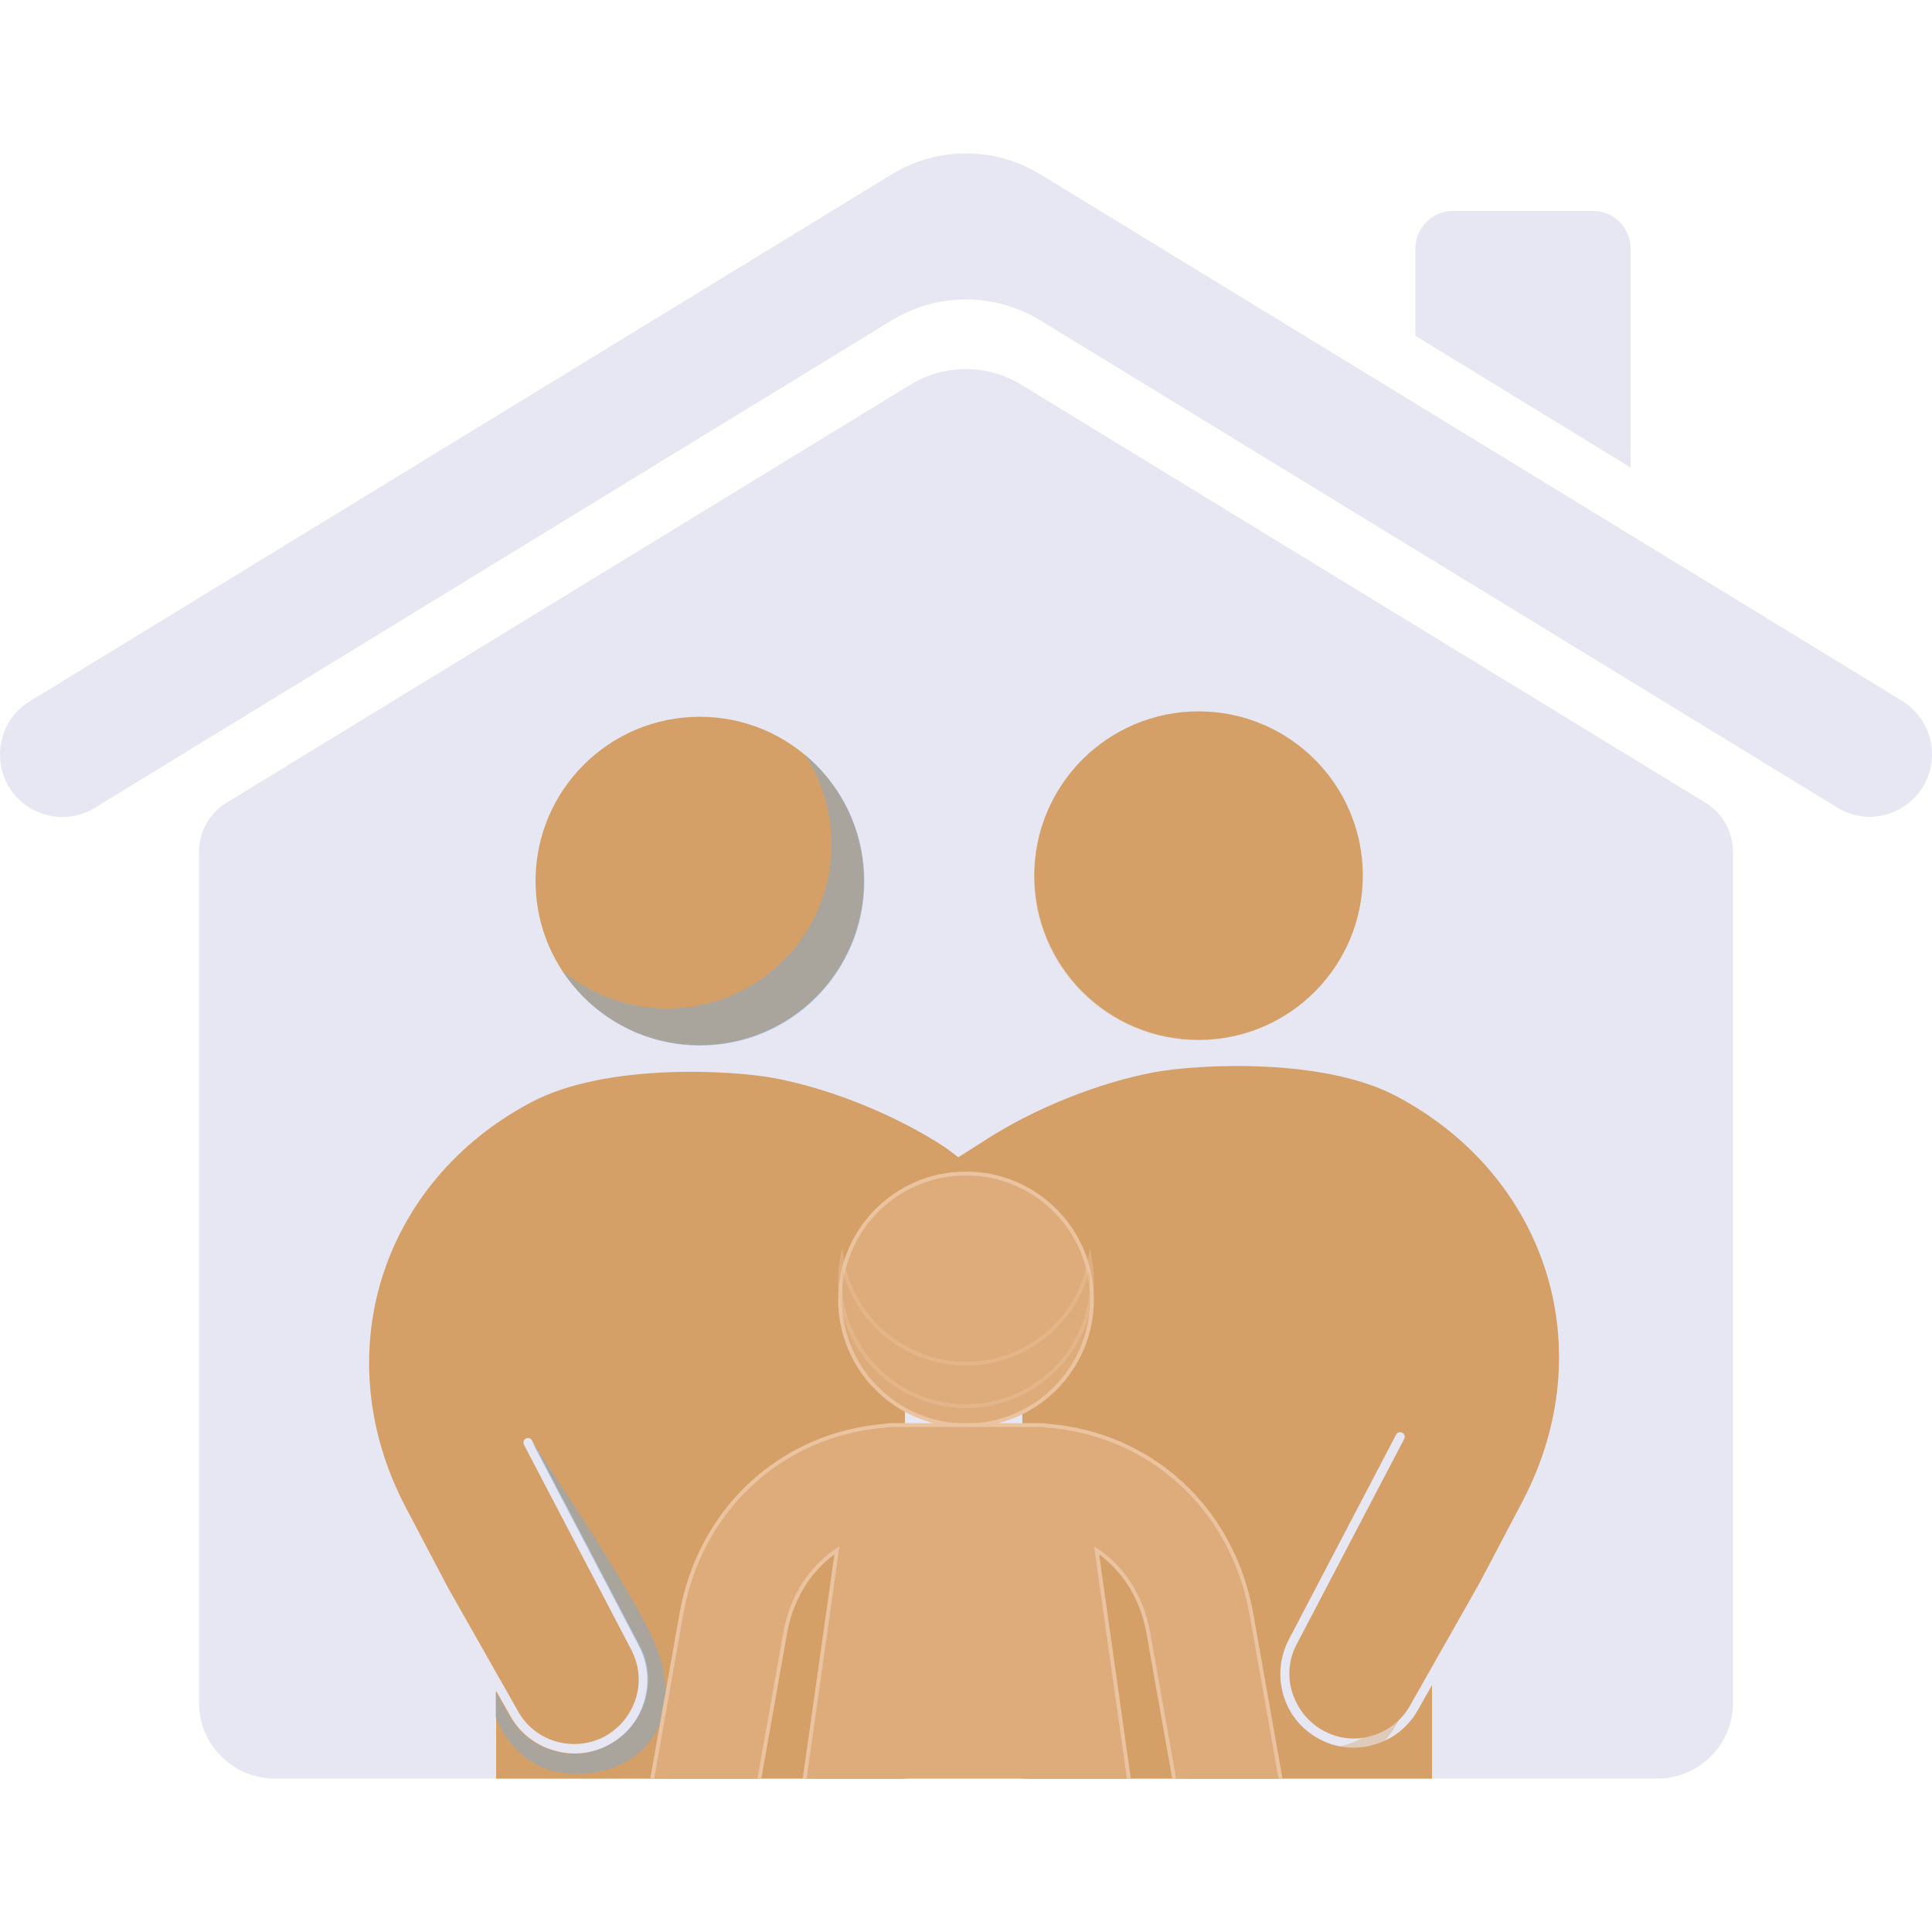
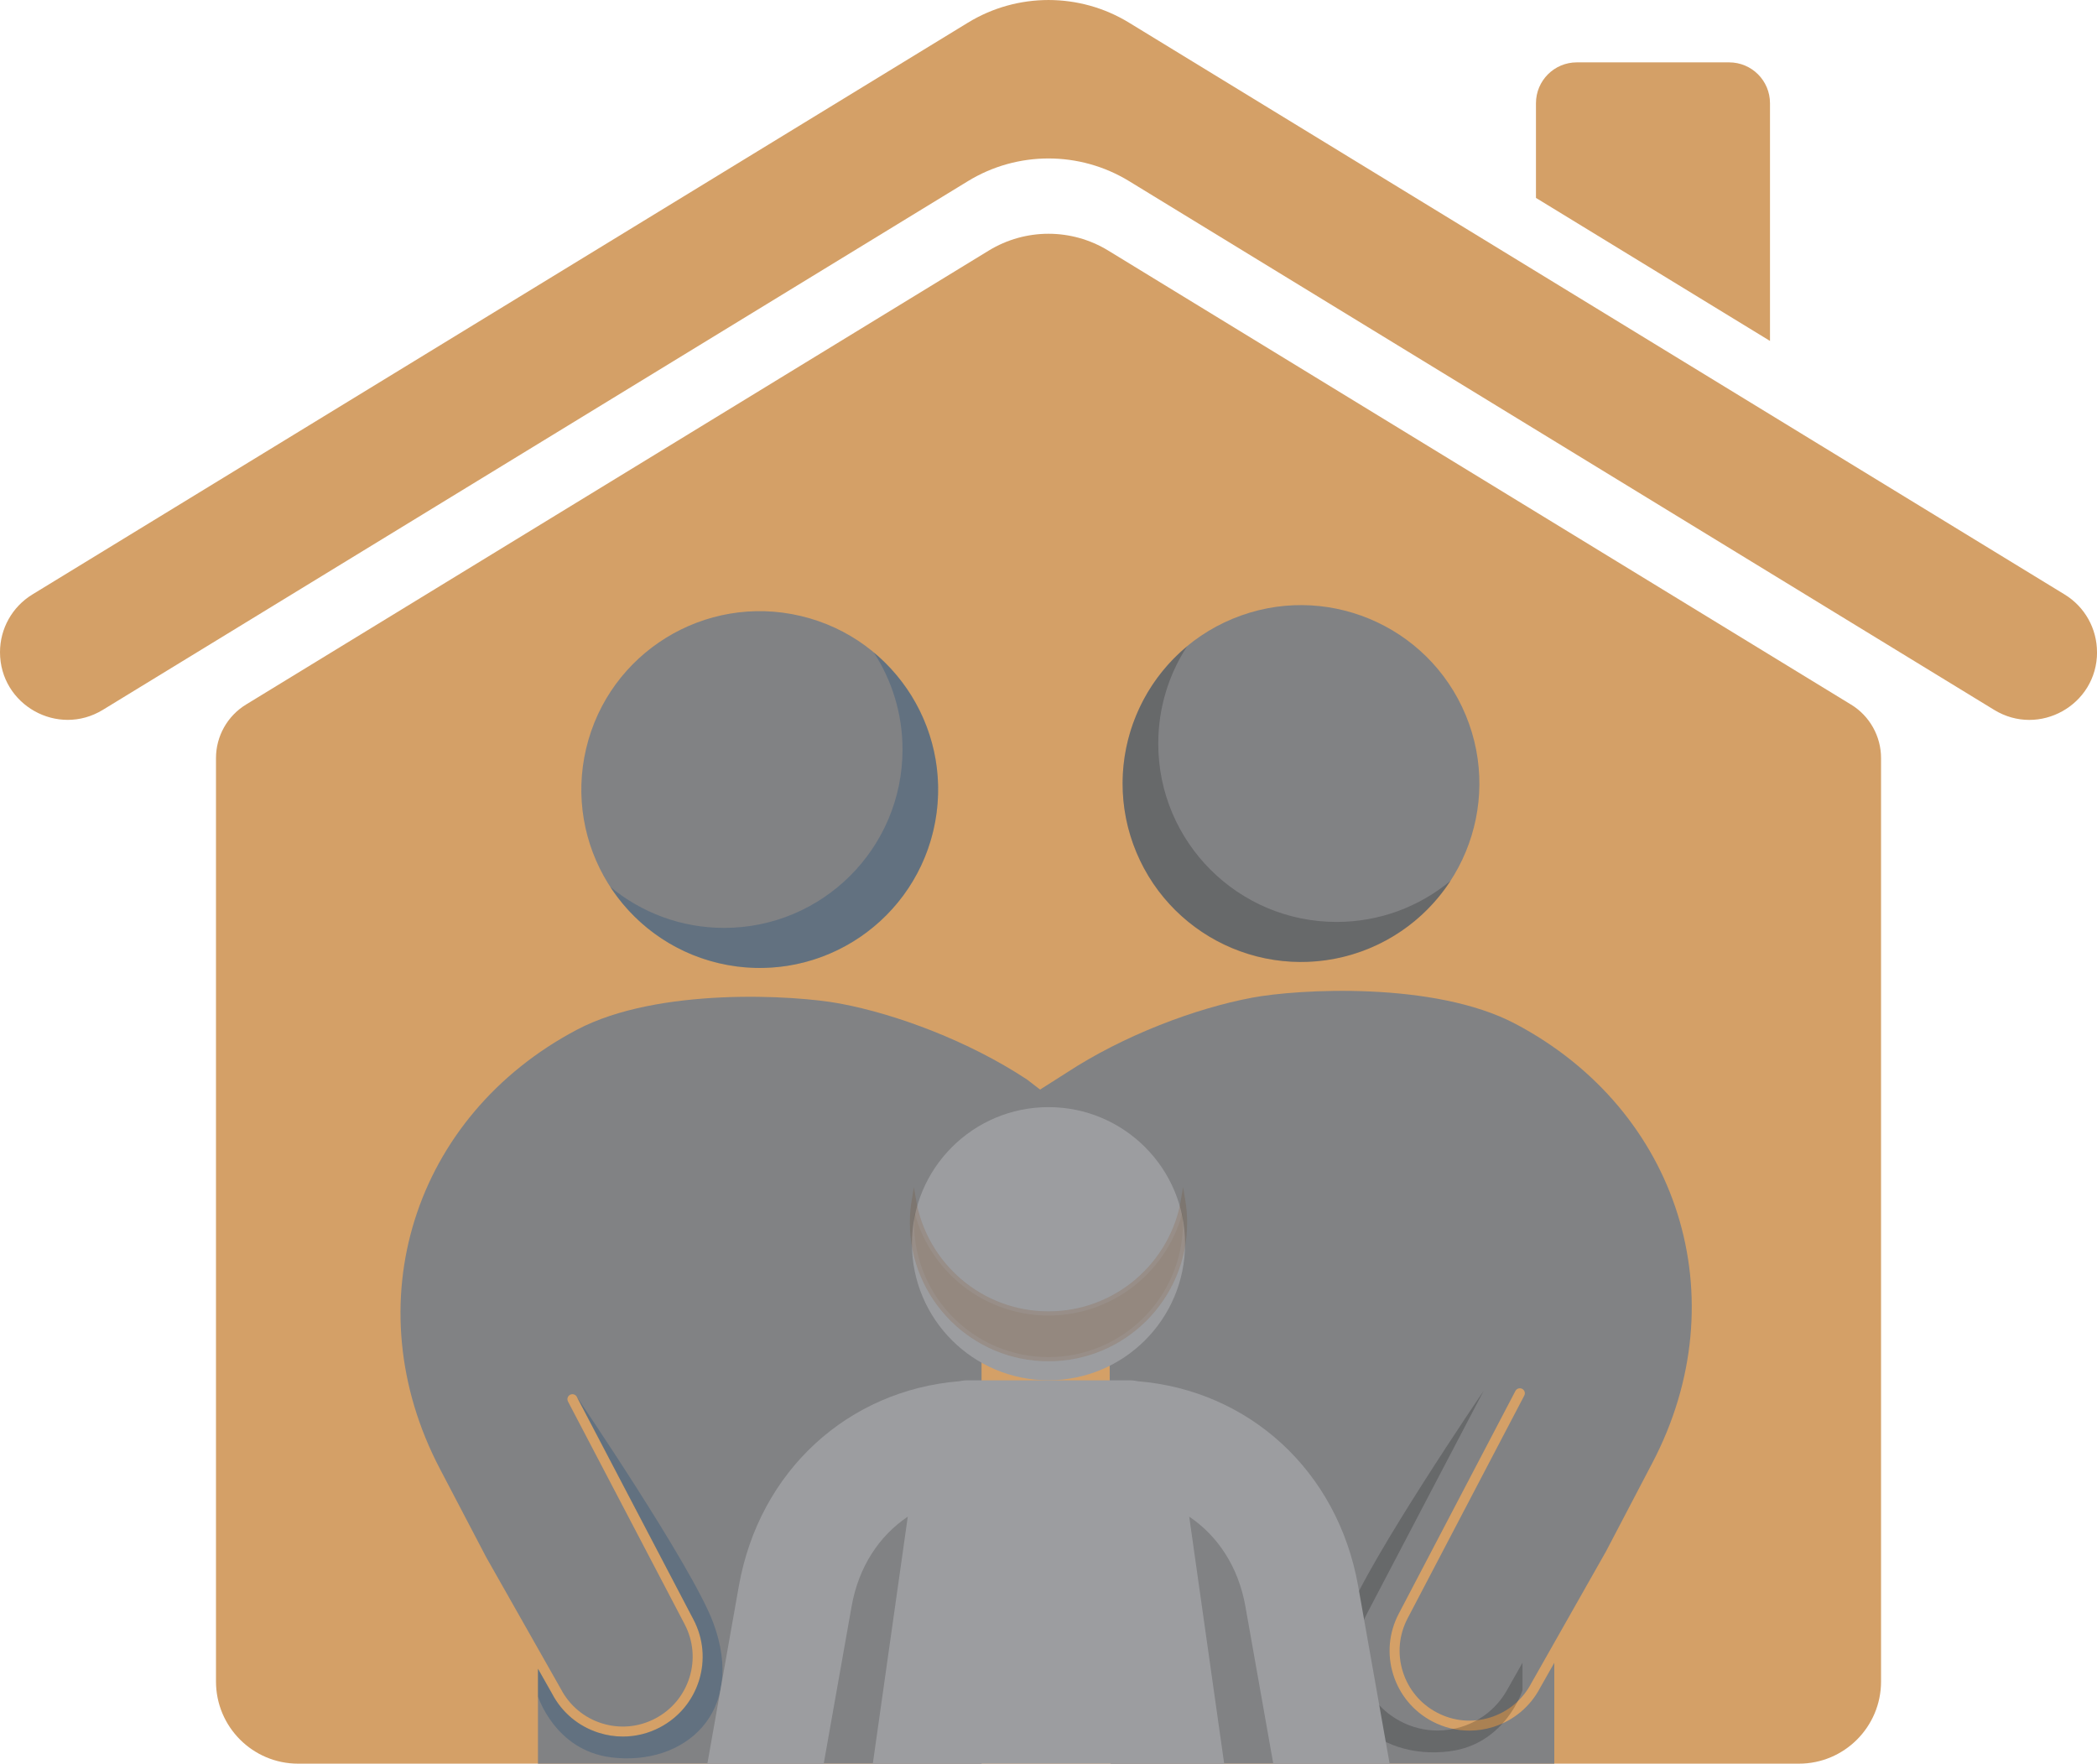
- <svg xmlns="http://www.w3.org/2000/svg" xmlns:xlink="http://www.w3.org/1999/xlink" version="1.1" id="Capa_1" x="0px" y="0px" viewBox="0 0 500 500" style="enable-background:new 0 0 500 500;" xml:space="preserve">
-   <style type="text/css">
- 	.st0{fill:#E6E7F2;}
- 	.st1{clip-path:url(#SVGID_2_);}
- 	.st2{fill:#D4A067;}
- 	.st3{opacity:0.4;fill:#6AADED;enable-background:new    ;}
- 	.st4{opacity:0.4;}
- 	.st5{fill:#6AADED;}
- 	.st6{opacity:0.4;fill:#D4A067;enable-background:new    ;}
- 	.st7{fill:#DDAC7A;stroke:#EAC3A0;stroke-miterlimit:10;}
- 	.st8{opacity:0.4;fill:#DDAC7A;stroke:#EAC3A0;stroke-miterlimit:10;enable-background:new    ;}
- </style>
-   <g>
-     <g id="Capa_2_1_">
+ <svg xmlns="http://www.w3.org/2000/svg" viewBox="0 0 500 420.52">
+   <defs>
+     <style>
+       .cls-1, .cls-2 {
+         fill: #818284;
+       }
+ 
+       .cls-3, .cls-2, .cls-4, .cls-5 {
+         mix-blend-mode: multiply;
+         opacity: .4;
+       }
+ 
+       .cls-6, .cls-4 {
+         fill: #6aaded;
+       }
+ 
+       .cls-7 {
+         fill: #d4a067;
+       }
+ 
+       .cls-8 {
+         isolation: isolate;
+       }
+ 
+       .cls-5 {
+         fill: #ddac7a;
+         stroke: #eac3a0;
+         stroke-miterlimit: 10;
+       }
+ 
+       .cls-9 {
+         clip-path: url(#clippath);
+       }
+ 
+       .cls-10 {
+         fill: none;
+       }
+ 
+       .cls-11 {
+         fill: #9c9da0;
+       }
+     </style>
+     <clipPath id="clippath">
+       <path class="cls-10" d="m441.34,167.99l-177.09-108.24c-8.75-5.35-19.75-5.35-28.5,0L58.66,167.99c-4.45,2.72-7.16,7.55-7.16,12.77v220.17c0,10.82,8.77,19.59,19.59,19.59h357.83c10.82,0,19.59-8.77,19.59-19.59v-220.17c0-5.21-2.71-10.05-7.16-12.77Z" />
+     </clipPath>
+   </defs>
+   <g class="cls-8">
+     <g id="Capa_2" data-name="Capa 2">
      <g id="OBJECTS">
        <g>
-           <path class="st0" d="M441.3,207.7L264.2,99.5c-8.8-5.3-19.8-5.3-28.5,0L58.7,207.7c-4.5,2.7-7.2,7.6-7.2,12.8v220.2      c0,10.8,8.8,19.6,19.6,19.6h357.8c10.8,0,19.6-8.8,19.6-19.6V220.5C448.5,215.3,445.8,210.4,441.3,207.7L441.3,207.7z" />
-           <path class="st0" d="M500,195.2c0-5.6-2.9-10.8-7.7-13.8L269.2,45.1c-11.8-7.2-26.6-7.2-38.4,0L7.7,181.5      c-4.8,2.9-7.7,8.1-7.7,13.8l0,0c0,12.6,13.8,20.3,24.5,13.8L230.8,82.9c11.8-7.2,26.6-7.2,38.4,0L475.5,209      C486.2,215.6,500,207.8,500,195.2L500,195.2L500,195.2z" />
-           <path class="st0" d="M412.3,54.6H376c-5.4,0-9.7,4.4-9.7,9.7v22.6L422,121V64.3C422,59,417.7,54.6,412.3,54.6z" />
+           <path class="cls-7" d="m441.34,167.99l-177.09-108.24c-8.75-5.35-19.75-5.35-28.5,0L58.66,167.99c-4.45,2.72-7.16,7.55-7.16,12.77v220.17c0,10.82,8.77,19.59,19.59,19.59h357.83c10.82,0,19.59-8.77,19.59-19.59v-220.17c0-5.21-2.71-10.05-7.16-12.77Z" />
+           <path class="cls-7" d="m500,155.5c0-5.62-2.92-10.83-7.71-13.75L269.21,5.41c-11.79-7.21-26.63-7.21-38.43,0L7.71,141.75c-4.79,2.93-7.71,8.14-7.71,13.75h0c0,12.59,13.78,20.32,24.53,13.75L230.79,43.19c11.8-7.21,26.63-7.21,38.43,0l206.26,126.07c10.74,6.57,24.53-1.17,24.53-13.75h0Z" />
+           <path class="cls-7" d="m412.29,14.87h-36.32c-5.38,0-9.74,4.36-9.74,9.74v22.58l55.8,34.1V24.61c0-5.38-4.36-9.74-9.74-9.74Z" />
        </g>
-         <g>
-           <defs>
-             <path id="SVGID_1_" d="M441.3,207.7L264.2,99.5c-8.8-5.3-19.8-5.3-28.5,0L58.7,207.7c-4.5,2.7-7.2,7.6-7.2,12.8v220.2       c0,10.8,8.8,19.6,19.6,19.6h357.8c10.8,0,19.6-8.8,19.6-19.6V220.5C448.5,215.3,445.8,210.4,441.3,207.7L441.3,207.7z" />
-           </defs>
-           <clipPath id="SVGID_2_">
-             <use xlink:href="#SVGID_1_" style="overflow:visible;" />
-           </clipPath>
-           <g class="st1">
+         <g class="cls-9">
+           <g>
            <g>
-               <g>
-                 <circle class="st2" cx="181.1" cy="228" r="42.5" />
-                 <polygon class="st2" points="242.5,347 265.5,361.1 265.5,332.9        " />
-                 <path class="st2" d="M244.7,297c-13.7-9-30.9-15.5-44.4-18c-10.7-2-43.3-4-62.7,6.2c-39.1,20.6-53.2,65.5-32.7,104.7         l11.1,21.1l17.8,31.4c2.1,4,5.6,6.9,9.8,8.2c4.2,1.3,8.8,0.9,12.7-1.1c3.9-2.1,6.8-5.5,8.2-9.8s0.9-8.8-1.1-12.7l-27.8-53.1         c-0.3-0.6-0.1-1.3,0.5-1.6c0.6-0.3,1.3-0.1,1.6,0.5l27.8,53.1c2.4,4.5,2.8,9.7,1.3,14.5c-1.5,4.9-4.8,8.8-9.3,11.2         c-2.8,1.5-5.8,2.2-8.8,2.2c-1.9,0-3.8-0.3-5.7-0.9c-4.9-1.5-8.8-4.8-11.2-9.3l-3.4-6v33.2c0,11,8.9,19.9,19.9,19.9h66         c11,0,19.9-8.9,19.9-19.9V310.5l15.4-9.8L244.7,297L244.7,297z" />
-               </g>
-               <g>
-                 <path class="st3" d="M208.3,195.3c4.3,6.7,6.9,14.6,6.9,23.2c0,23.5-19,42.5-42.5,42.5c-10.3,0-19.8-3.7-27.2-9.8         c7.6,11.7,20.7,19.4,35.7,19.4c23.5,0,42.5-19,42.5-42.5C223.7,214.8,217.7,203.1,208.3,195.3L208.3,195.3z" />
-                 <g class="st4">
-                   <path class="st5" d="M145.6,458.8c17.6,2.2,32.5-10.7,24.4-32.2c-5-13.4-32.5-53.7-32.5-53.7l27.8,53.1          c2.4,4.5,2.8,9.7,1.3,14.5c-1.5,4.9-4.8,8.8-9.3,11.2c-2.8,1.5-5.8,2.2-8.8,2.2c-1.9,0-3.8-0.3-5.7-0.9          c-4.9-1.5-8.8-4.8-11.2-9.3l-3.4-6v6.6C128.3,444.2,132.3,457,145.6,458.8L145.6,458.8z" />
-                 </g>
+               <circle class="cls-1" cx="181.15" cy="188.26" r="42.53" transform="translate(-43.69 321.32) rotate(-76.72)" />
+               <polygon class="cls-7" points="242.54 307.27 265.51 321.4 265.51 293.13 242.54 307.27" />
+               <path class="cls-1" d="m244.69,257.27c-13.7-9-30.88-15.46-44.43-17.99-10.73-2.01-43.34-3.97-62.68,6.23-39.1,20.63-53.22,65.51-32.71,104.67l11.06,21.12,17.8,31.41c2.08,3.98,5.56,6.87,9.8,8.2,4.24,1.32,8.75.92,12.69-1.15,3.94-2.06,6.84-5.54,8.17-9.78,1.33-4.24.92-8.75-1.14-12.69l-27.82-53.12c-.31-.58-.08-1.3.5-1.61.58-.3,1.3-.08,1.61.5l27.82,53.12c2.36,4.51,2.82,9.66,1.31,14.51-1.52,4.85-4.83,8.82-9.34,11.18-2.76,1.45-5.77,2.18-8.81,2.18-1.91,0-3.83-.29-5.7-.88-4.85-1.52-8.82-4.83-11.18-9.34l-3.37-5.95v33.17c0,10.98,8.9,19.88,19.88,19.88h66.01c10.98,0,19.88-8.9,19.88-19.88v-160.28l15.43-9.84-4.78-3.68Z" />
+             </g>
+             <g>
+               <path class="cls-4" d="m208.32,155.54c4.34,6.67,6.87,14.62,6.87,23.17,0,23.49-19.04,42.53-42.53,42.53-10.33,0-19.8-3.69-27.17-9.81,7.59,11.66,20.72,19.37,35.67,19.37,23.49,0,42.53-19.04,42.53-42.53,0-13.16-5.98-24.92-15.37-32.72Z" />
+               <g class="cls-3">
+                 <path class="cls-6" d="m145.6,419.01c17.56,2.24,32.5-10.69,24.42-32.21-5.03-13.39-32.48-53.73-32.48-53.73l27.82,53.12c2.36,4.51,2.82,9.66,1.31,14.51-1.52,4.85-4.83,8.82-9.34,11.18-2.76,1.45-5.77,2.18-8.81,2.18-1.91,0-3.83-.29-5.7-.88-4.85-1.52-8.82-4.83-11.18-9.34l-3.37-5.95v6.59s4.07,12.83,17.33,14.52Z" />
              </g>
            </g>
+           </g>
+           <g>
+             <circle class="cls-1" cx="310.2" cy="186.82" r="42.53" transform="translate(-47.88 132.93) rotate(-22.5)" />
+             <path class="cls-1" d="m232.9,269.36v41.92l31.61-19.59.32,137.95c0,10.98,8.9,19.88,19.88,19.88h66.01c10.98,0,19.88-8.9,19.88-19.88v-33.17l-3.37,5.95c-2.36,4.5-6.33,7.82-11.18,9.34-1.87.59-3.79.88-5.7.88-3.03,0-6.04-.73-8.81-2.18-4.5-2.36-7.82-6.33-9.34-11.18-1.52-4.85-1.05-10,1.31-14.51l27.82-53.12c.3-.58,1.02-.8,1.61-.5.58.31.81,1.02.5,1.61l-27.82,53.12c-2.06,3.94-2.47,8.45-1.14,12.69,1.33,4.24,4.23,7.72,8.17,9.78,3.94,2.07,8.45,2.47,12.69,1.15,4.25-1.33,7.72-4.23,9.8-8.2l17.8-31.41,11.06-21.12c20.51-39.16,6.39-84.04-32.71-104.67-19.34-10.2-51.95-8.24-62.68-6.23-13.55,2.53-30.73,8.99-44.43,17.99l-21.27,13.52Z" />
            <g>
-               <circle class="st2" cx="310.2" cy="226.6" r="42.5" />
-               <path class="st2" d="M232.9,309.1V351l31.6-19.6l0.3,137.9c0,11,8.9,19.9,19.9,19.9h66c11,0,19.9-8.9,19.9-19.9v-33.2l-3.4,6        c-2.4,4.5-6.3,7.8-11.2,9.3c-1.9,0.6-3.8,0.9-5.7,0.9c-3,0-6-0.7-8.8-2.2c-4.5-2.4-7.8-6.3-9.3-11.2s-1-10,1.3-14.5l27.8-53.1        c0.3-0.6,1-0.8,1.6-0.5c0.6,0.3,0.8,1,0.5,1.6l-27.8,53.1c-2.1,3.9-2.5,8.5-1.1,12.7s4.2,7.7,8.2,9.8        c3.9,2.1,8.5,2.5,12.7,1.1c4.2-1.3,7.7-4.2,9.8-8.2l17.8-31.4l11.1-21.1c20.5-39.2,6.4-84-32.7-104.7        c-19.3-10.2-52-8.2-62.7-6.2c-13.5,2.5-30.7,9-44.4,18L232.9,309.1L232.9,309.1z" />
-               <g>
-                 <path class="st6" d="M283,193.9c-4.3,6.7-6.9,14.6-6.9,23.2c0,23.5,19,42.5,42.5,42.5c10.3,0,19.8-3.7,27.2-9.8         c-7.6,11.7-20.7,19.4-35.7,19.4c-23.5,0-42.5-19-42.5-42.5C267.7,213.4,273.7,201.7,283,193.9L283,193.9z" />
-                 <g class="st4">
-                   <path class="st2" d="M345.7,457.3c-17.6,2.2-32.5-10.7-24.4-32.2c5-13.4,32.5-53.7,32.5-53.7l-27.8,53.1          c-2.4,4.5-2.8,9.7-1.3,14.5c1.5,4.9,4.8,8.8,9.3,11.2c2.8,1.5,5.8,2.2,8.8,2.2c1.9,0,3.8-0.3,5.7-0.9          c4.9-1.5,8.8-4.8,11.2-9.3l3.4-6v6.6C363,442.8,358.9,455.6,345.7,457.3L345.7,457.3z" />
-                 </g>
+               <path class="cls-2" d="m283.04,154.12c-4.34,6.67-6.87,14.62-6.87,23.17,0,23.49,19.04,42.53,42.53,42.53,10.33,0,19.8-3.69,27.17-9.81-7.59,11.66-20.72,19.37-35.67,19.37-23.49,0-42.53-19.04-42.53-42.53,0-13.16,5.98-24.92,15.37-32.72Z" />
+               <g class="cls-3">
+                 <path class="cls-1" d="m345.69,417.57c-17.56,2.24-32.5-10.69-24.42-32.21,5.03-13.39,32.48-53.73,32.48-53.73l-27.82,53.12c-2.36,4.51-2.82,9.66-1.31,14.51,1.52,4.85,4.83,8.82,9.34,11.18,2.76,1.45,5.77,2.18,8.81,2.18,1.91,0,3.83-.29,5.7-.88,4.85-1.52,8.82-4.83,11.18-9.34l3.37-5.95v6.59s-4.07,12.83-17.33,14.52Z" />
              </g>
            </g>
-             <g>
-               <circle class="st7" cx="250" cy="336.3" r="32.6" />
-               <path class="st7" d="M331.9,463.1l-8-45.2c-4.9-27.8-26.3-46.7-52.5-48.9c-0.6-0.1-1.3-0.2-1.9-0.2h-38.8        c-0.6,0-1.3,0.1-1.9,0.2c-26.2,2.2-47.6,21.1-52.5,48.9l-8,45.2c-1.3,7.4,3.6,14.5,11.1,15.8c7.4,1.3,14.5-3.6,15.8-11.1        l8-45.2c1.7-9.4,6.6-16.8,13.4-21.4l-15.7,111.1c0,8.4,5.2,15.2,11.7,15.2h75.2c6.5,0,11.7-6.8,11.7-15.2l-15.7-111.1        c6.8,4.6,11.7,12,13.4,21.4l8,45.2c1.3,7.4,8.4,12.4,15.8,11.1C328.2,477.7,333.2,470.6,331.9,463.1L331.9,463.1z" />
-             </g>
-             <path class="st8" d="M282.1,325.8c-2.6,15.4-16,27.1-32.1,27.1s-29.5-11.7-32.1-27.1c-0.3,1.8-0.5,3.6-0.5,5.5       c0,18,14.6,32.6,32.6,32.6s32.6-14.6,32.6-32.6C282.6,329.4,282.4,327.6,282.1,325.8z" />
          </g>
+           <g>
+             <circle class="cls-11" cx="250" cy="296.54" r="32.56" />
+             <path class="cls-11" d="m331.85,423.41l-8.01-45.2c-4.92-27.75-26.26-46.71-52.51-48.87-.63-.13-1.26-.22-1.92-.22h-38.82c-.65,0-1.29.09-1.92.22-26.25,2.16-47.59,21.12-52.51,48.87l-8.01,45.2c-1.32,7.43,3.64,14.52,11.07,15.83,7.43,1.32,14.52-3.64,15.83-11.07l8.01-45.2c1.66-9.35,6.55-16.76,13.39-21.35l-15.73,111.11c0,8.4,5.23,15.22,11.69,15.22h75.18c6.46,0,11.69-6.81,11.69-15.22l-15.73-111.11c6.83,4.59,11.73,12,13.39,21.35l8.01,45.2c1.32,7.43,8.41,12.38,15.83,11.07,7.43-1.32,12.38-8.41,11.07-15.83Z" />
+           </g>
+           <path class="cls-5" d="m282.1,286.06c-2.6,15.38-15.98,27.11-32.1,27.11s-29.5-11.72-32.1-27.11c-.3,1.78-.46,3.6-.46,5.46,0,17.98,14.58,32.56,32.56,32.56s32.56-14.58,32.56-32.56c0-1.86-.16-3.68-.46-5.46Z" />
        </g>
      </g>
    </g>
  </g>
</svg>
